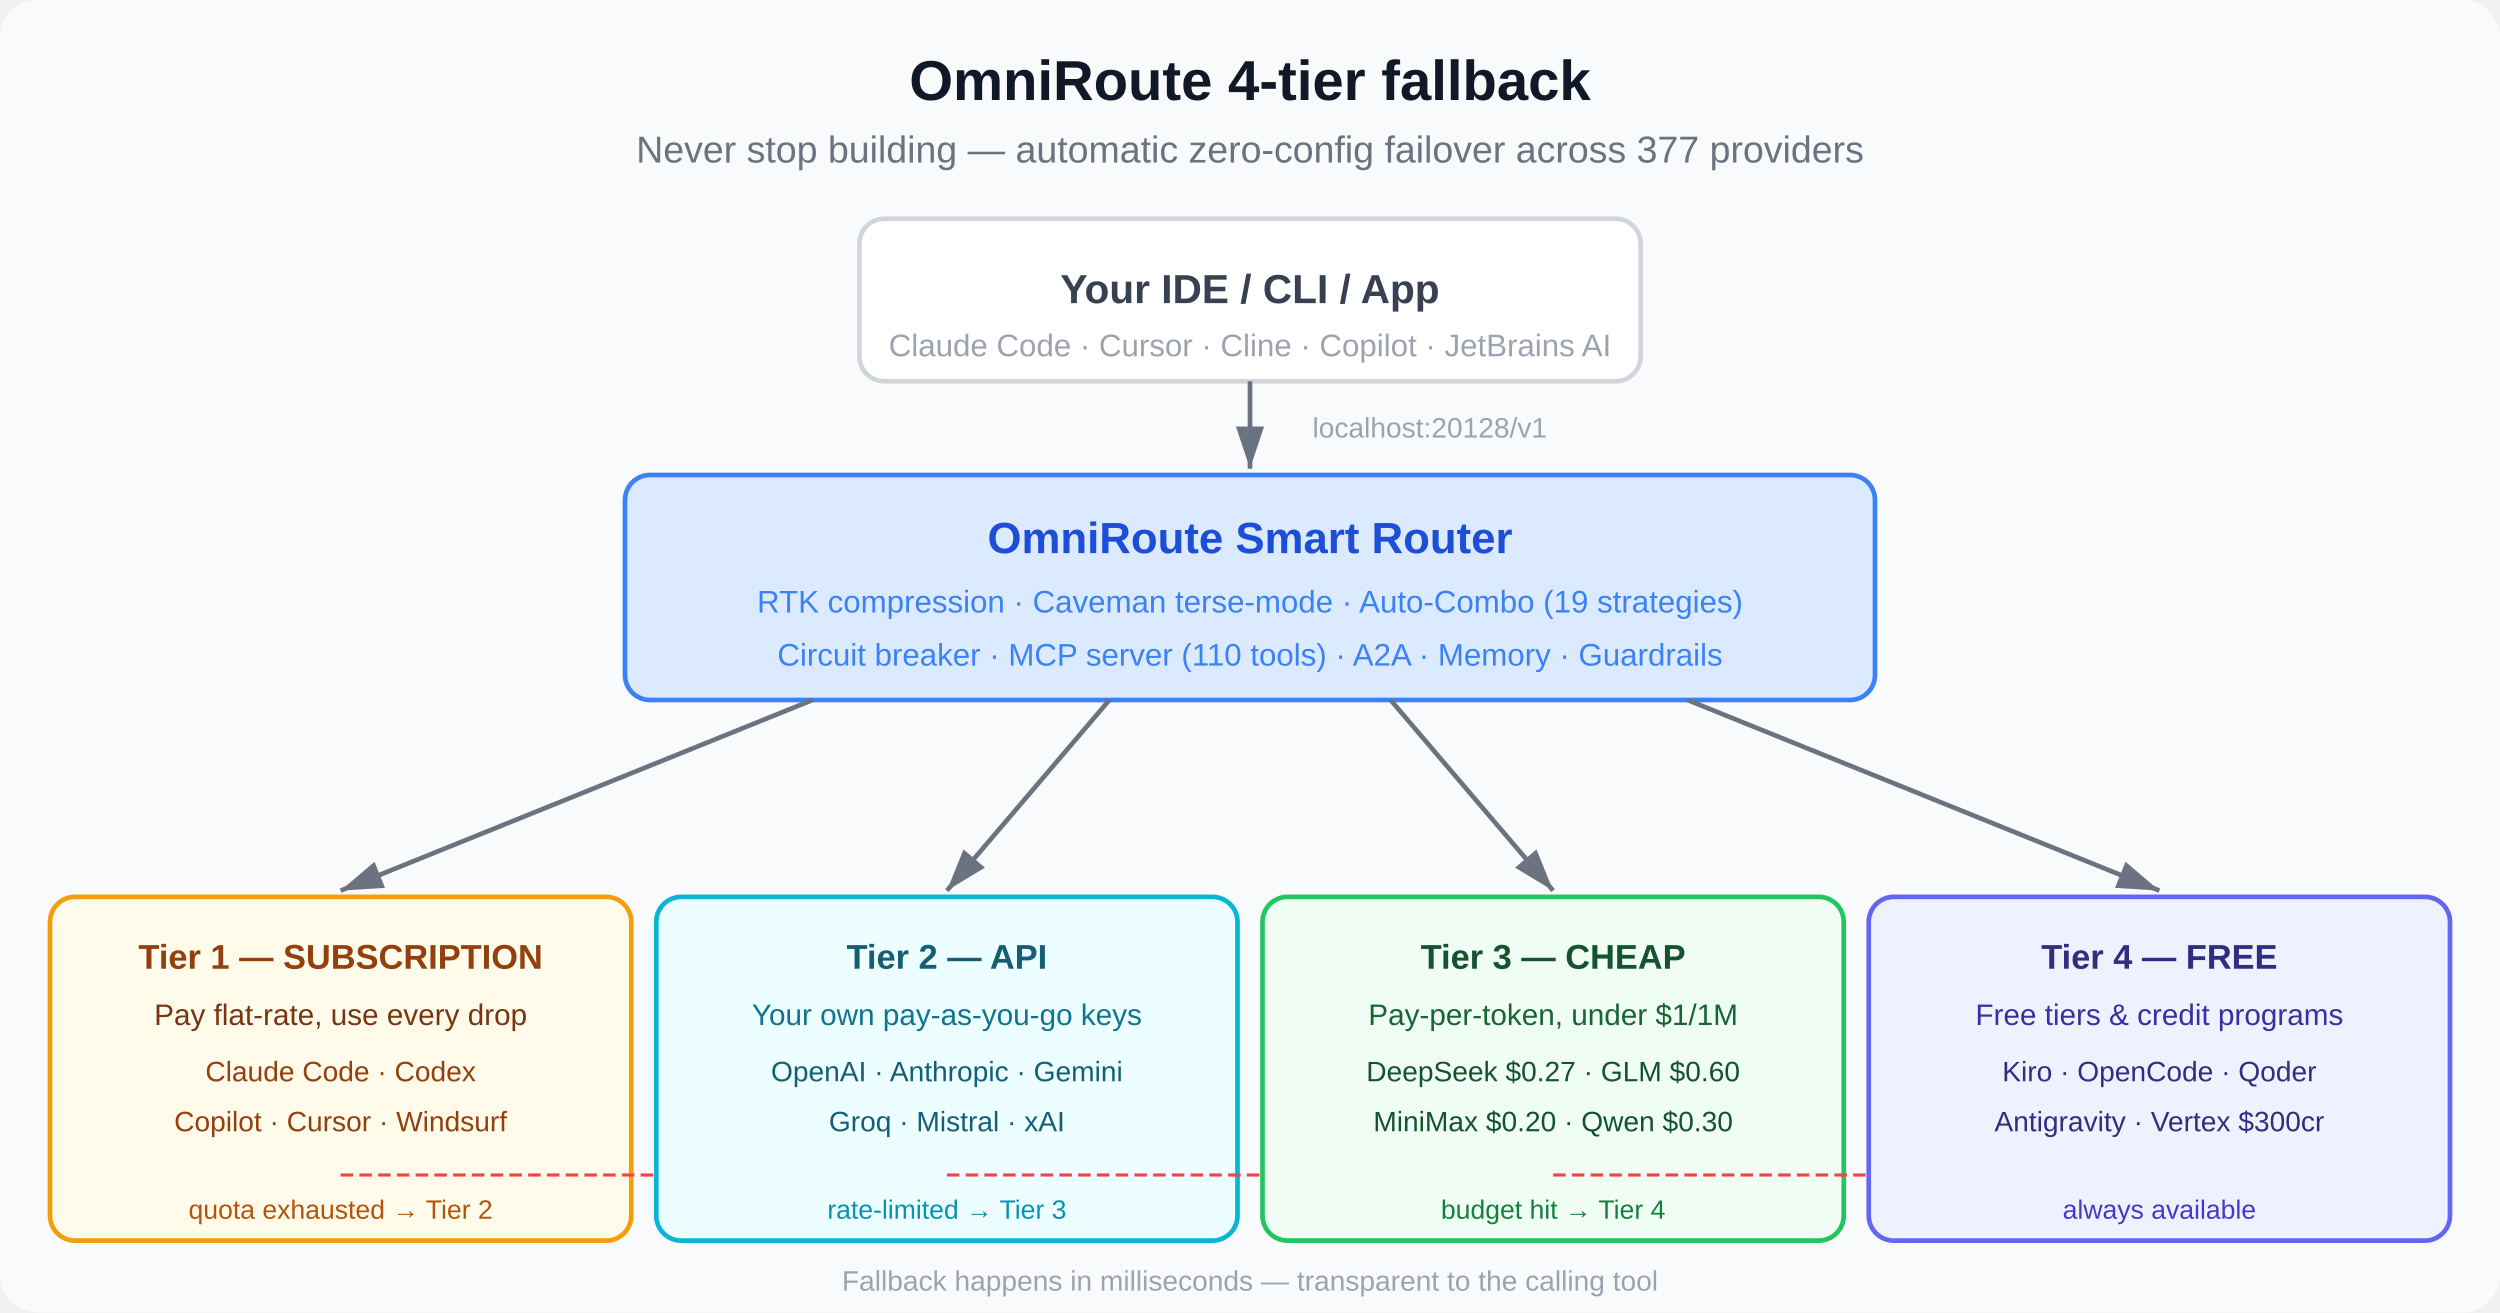
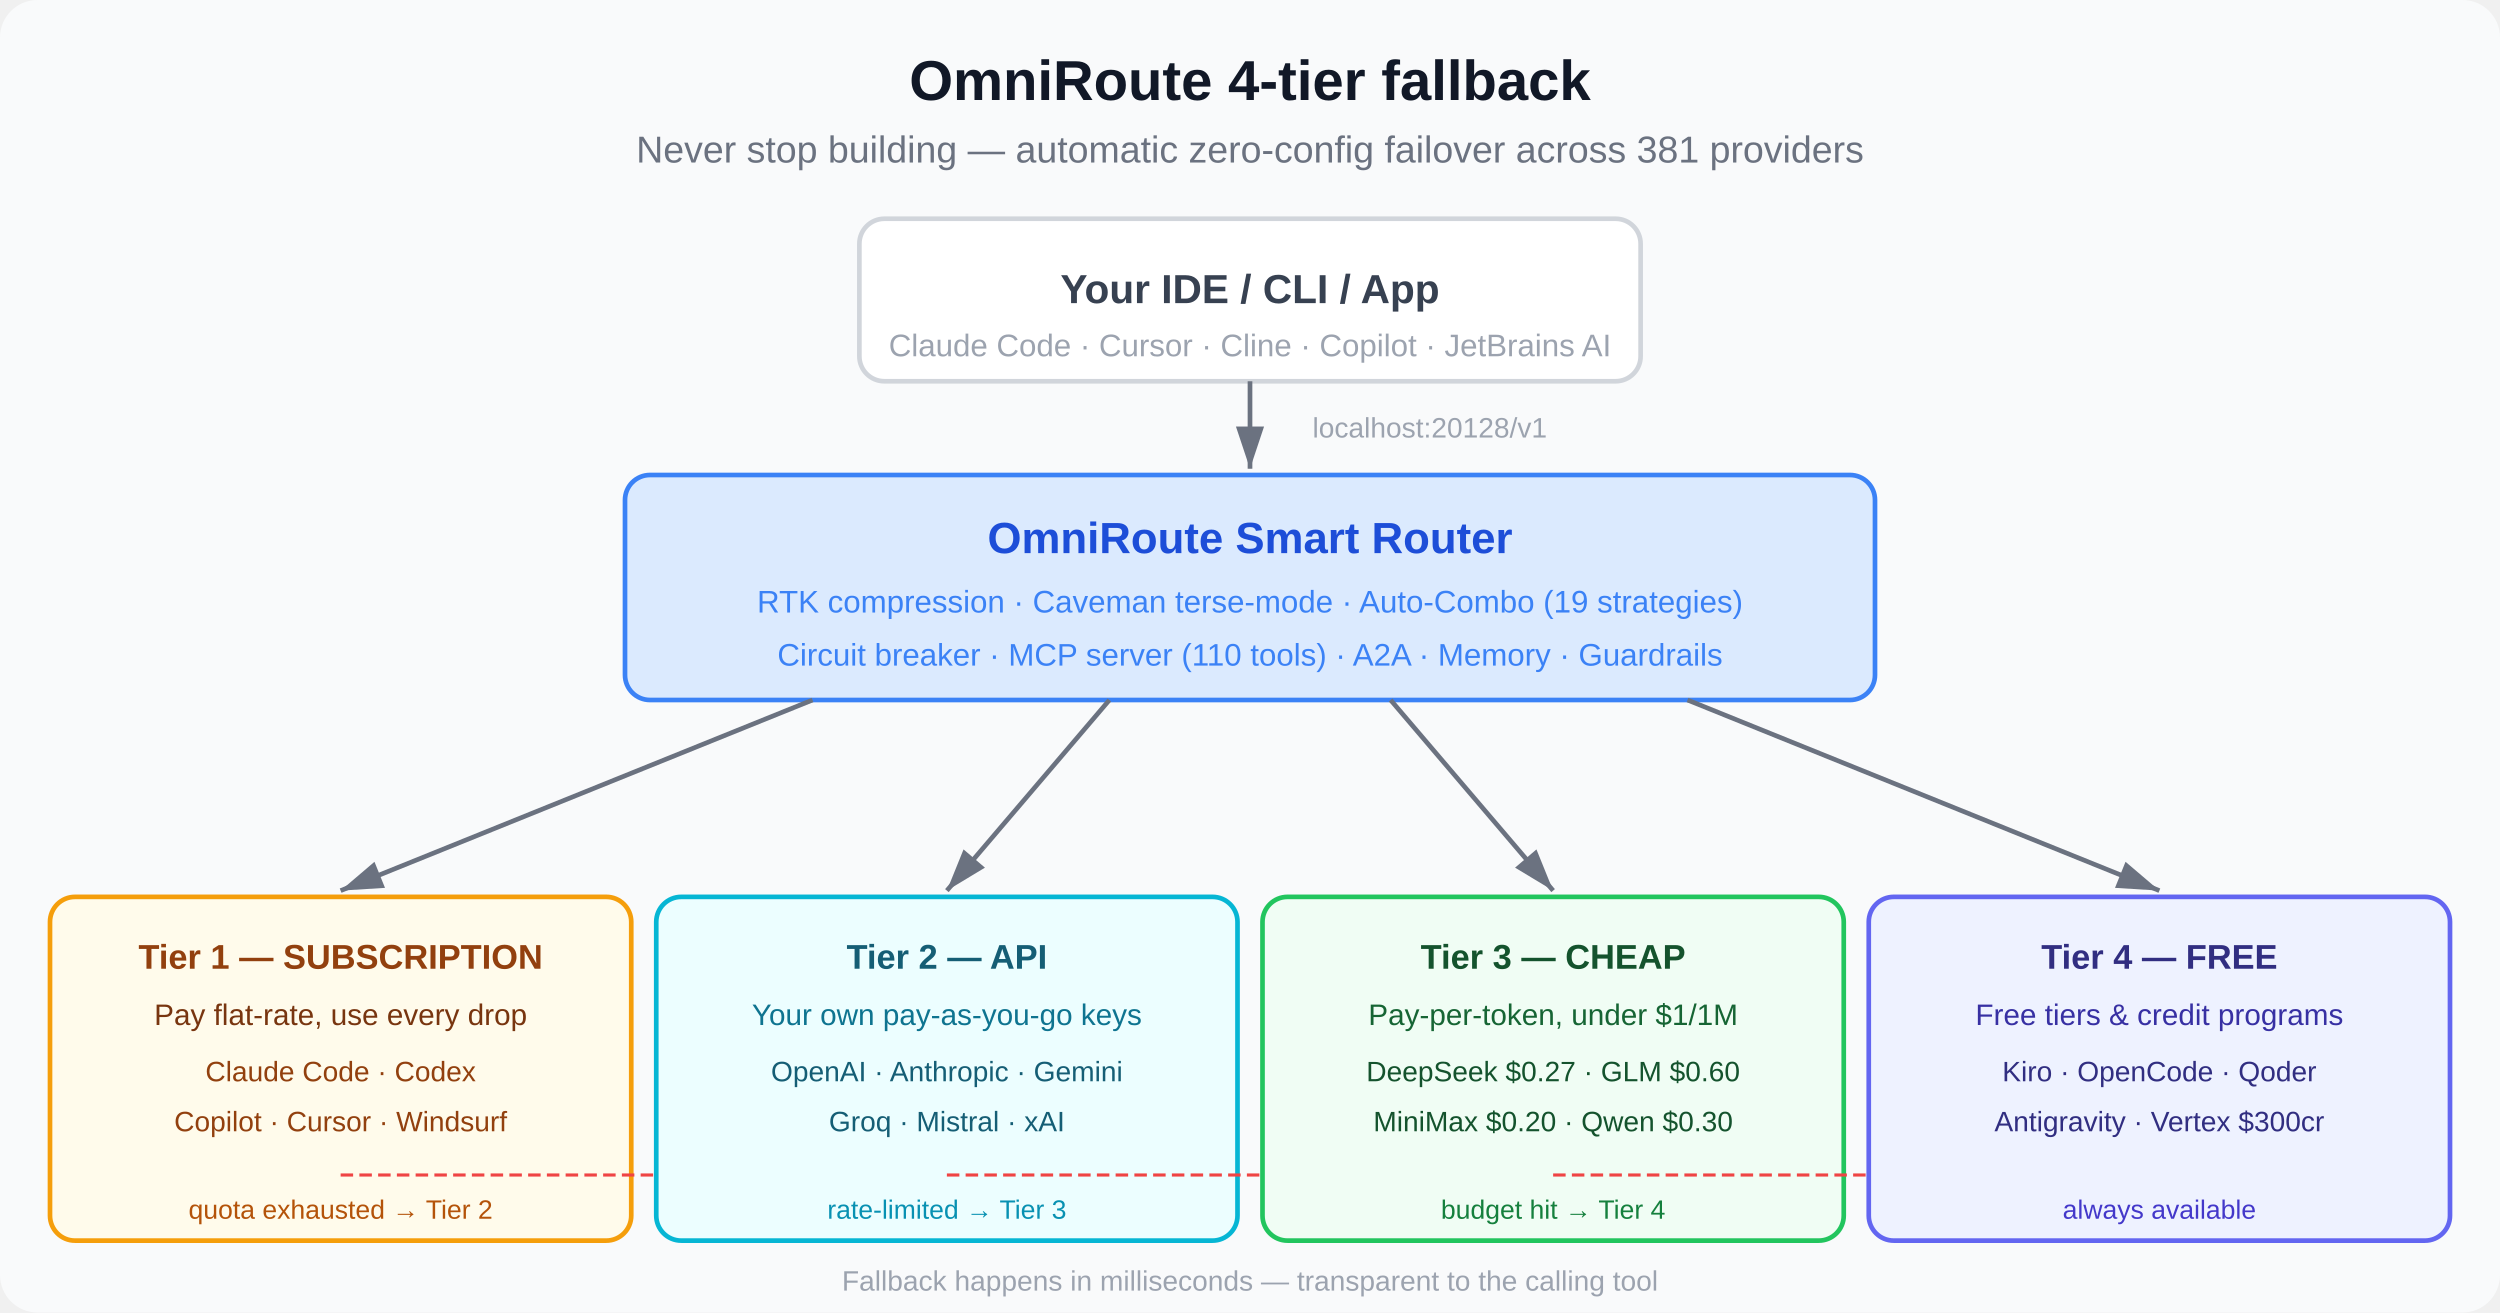
- <svg xmlns="http://www.w3.org/2000/svg" viewBox="0 0 800 420" font-family="system-ui, -apple-system, Segoe UI, Arial, Helvetica, sans-serif" role="img" aria-label="OmniRoute 4-tier fallback: your IDE or CLI calls one local endpoint and the OmniRoute Smart Router fails over across 377 providers in 4 tiers — Tier 1 Subscription, Tier 2 API, Tier 3 Cheap, Tier 4 Free.">
+ <svg xmlns="http://www.w3.org/2000/svg" viewBox="0 0 800 420" font-family="system-ui, -apple-system, Segoe UI, Arial, Helvetica, sans-serif" role="img" aria-label="OmniRoute 4-tier fallback: your IDE or CLI calls one local endpoint and the OmniRoute Smart Router fails over across 381 providers in 4 tiers — Tier 1 Subscription, Tier 2 API, Tier 3 Cheap, Tier 4 Free.">
  <defs>
    <marker id="arrow-light" markerWidth="10" markerHeight="10" refX="9" refY="3" orient="auto">
      <path d="M0,0 L0,6 L9,3 z" fill="#6b7280" />
    </marker>
    <marker id="arrow-fallback-light" markerWidth="10" markerHeight="10" refX="9" refY="3" orient="auto">
      <path d="M0,0 L0,6 L9,3 z" fill="#ef4444" />
    </marker>
  </defs>
  <rect width="800" height="420" fill="#f9fafb" rx="12" />
  <text x="400" y="32" text-anchor="middle" font-size="18" font-weight="700" fill="#111827">OmniRoute 4-tier fallback</text>
-   <text x="400" y="52" text-anchor="middle" font-size="12" fill="#6b7280">Never stop building — automatic zero-config failover across 377 providers</text>
+   <text x="400" y="52" text-anchor="middle" font-size="12" fill="#6b7280">Never stop building — automatic zero-config failover across 381 providers</text>
  <rect x="275" y="70" width="250" height="52" rx="8" fill="#ffffff" stroke="#d1d5db" stroke-width="1.5" />
  <text x="400" y="97" text-anchor="middle" font-size="13" font-weight="600" fill="#374151">Your IDE / CLI / App</text>
  <text x="400" y="114" text-anchor="middle" font-size="10" fill="#9ca3af">Claude Code · Cursor · Cline · Copilot · JetBrains AI</text>
  <line x1="400" y1="122" x2="400" y2="150" stroke="#6b7280" stroke-width="1.5" marker-end="url(#arrow-light)" />
  <text x="420" y="140" font-size="9" fill="#9ca3af">localhost:20128/v1</text>
  <rect x="200" y="152" width="400" height="72" rx="8" fill="#dbeafe" stroke="#3b82f6" stroke-width="1.5" />
  <text x="400" y="177" text-anchor="middle" font-size="14" font-weight="700" fill="#1d4ed8">OmniRoute Smart Router</text>
  <text x="400" y="196" text-anchor="middle" font-size="10" fill="#3b82f6">RTK compression · Caveman terse-mode · Auto-Combo (19 strategies)</text>
  <text x="400" y="213" text-anchor="middle" font-size="10" fill="#3b82f6">Circuit breaker · MCP server (110 tools) · A2A · Memory · Guardrails</text>
  <line x1="260" y1="224" x2="109" y2="285" stroke="#6b7280" stroke-width="1.5" marker-end="url(#arrow-light)" />
  <line x1="355" y1="224" x2="303" y2="285" stroke="#6b7280" stroke-width="1.5" marker-end="url(#arrow-light)" />
  <line x1="445" y1="224" x2="497" y2="285" stroke="#6b7280" stroke-width="1.5" marker-end="url(#arrow-light)" />
  <line x1="540" y1="224" x2="691" y2="285" stroke="#6b7280" stroke-width="1.5" marker-end="url(#arrow-light)" />
  <rect x="16" y="287" width="186" height="110" rx="8" fill="#fffbeb" stroke="#f59e0b" stroke-width="1.5" />
  <text x="109" y="310" text-anchor="middle" font-size="11" font-weight="700" fill="#92400e">Tier 1 — SUBSCRIPTION</text>
  <text x="109" y="328" text-anchor="middle" font-size="9.5" fill="#78350f">Pay flat-rate, use every drop</text>
  <text x="109" y="346" text-anchor="middle" font-size="9" fill="#92400e">Claude Code · Codex</text>
  <text x="109" y="362" text-anchor="middle" font-size="9" fill="#92400e">Copilot · Cursor · Windsurf</text>
  <text x="109" y="390" text-anchor="middle" font-size="8.5" fill="#b45309">quota exhausted → Tier 2</text>
  <line x1="109" y1="376" x2="240" y2="376" stroke="#ef4444" stroke-width="1" stroke-dasharray="4,2" marker-end="url(#arrow-fallback-light)" />
  <rect x="210" y="287" width="186" height="110" rx="8" fill="#ecfeff" stroke="#06b6d4" stroke-width="1.5" />
  <text x="303" y="310" text-anchor="middle" font-size="11" font-weight="700" fill="#155e75">Tier 2 — API</text>
  <text x="303" y="328" text-anchor="middle" font-size="9.5" fill="#0e7490">Your own pay-as-you-go keys</text>
  <text x="303" y="346" text-anchor="middle" font-size="9" fill="#155e75">OpenAI · Anthropic · Gemini</text>
  <text x="303" y="362" text-anchor="middle" font-size="9" fill="#155e75">Groq · Mistral · xAI</text>
  <text x="303" y="390" text-anchor="middle" font-size="8.5" fill="#0891b2">rate-limited → Tier 3</text>
  <line x1="303" y1="376" x2="434" y2="376" stroke="#ef4444" stroke-width="1" stroke-dasharray="4,2" marker-end="url(#arrow-fallback-light)" />
  <rect x="404" y="287" width="186" height="110" rx="8" fill="#f0fdf4" stroke="#22c55e" stroke-width="1.5" />
  <text x="497" y="310" text-anchor="middle" font-size="11" font-weight="700" fill="#14532d">Tier 3 — CHEAP</text>
  <text x="497" y="328" text-anchor="middle" font-size="9.5" fill="#166534">Pay-per-token, under $1/1M</text>
  <text x="497" y="346" text-anchor="middle" font-size="9" fill="#14532d">DeepSeek $0.27 · GLM $0.60</text>
  <text x="497" y="362" text-anchor="middle" font-size="9" fill="#14532d">MiniMax $0.20 · Qwen $0.30</text>
  <text x="497" y="390" text-anchor="middle" font-size="8.5" fill="#15803d">budget hit → Tier 4</text>
  <line x1="497" y1="376" x2="628" y2="376" stroke="#ef4444" stroke-width="1" stroke-dasharray="4,2" marker-end="url(#arrow-fallback-light)" />
  <rect x="598" y="287" width="186" height="110" rx="8" fill="#eef2ff" stroke="#6366f1" stroke-width="1.5" />
  <text x="691" y="310" text-anchor="middle" font-size="11" font-weight="700" fill="#312e81">Tier 4 — FREE</text>
  <text x="691" y="328" text-anchor="middle" font-size="9.5" fill="#3730a3">Free tiers &amp; credit programs</text>
  <text x="691" y="346" text-anchor="middle" font-size="9" fill="#312e81">Kiro · OpenCode · Qoder</text>
  <text x="691" y="362" text-anchor="middle" font-size="9" fill="#312e81">Antigravity · Vertex $300cr</text>
  <text x="691" y="390" text-anchor="middle" font-size="8.5" fill="#4338ca">always available</text>
  <text x="400" y="413" text-anchor="middle" font-size="9" fill="#9ca3af">Fallback happens in milliseconds — transparent to the calling tool</text>
</svg>
